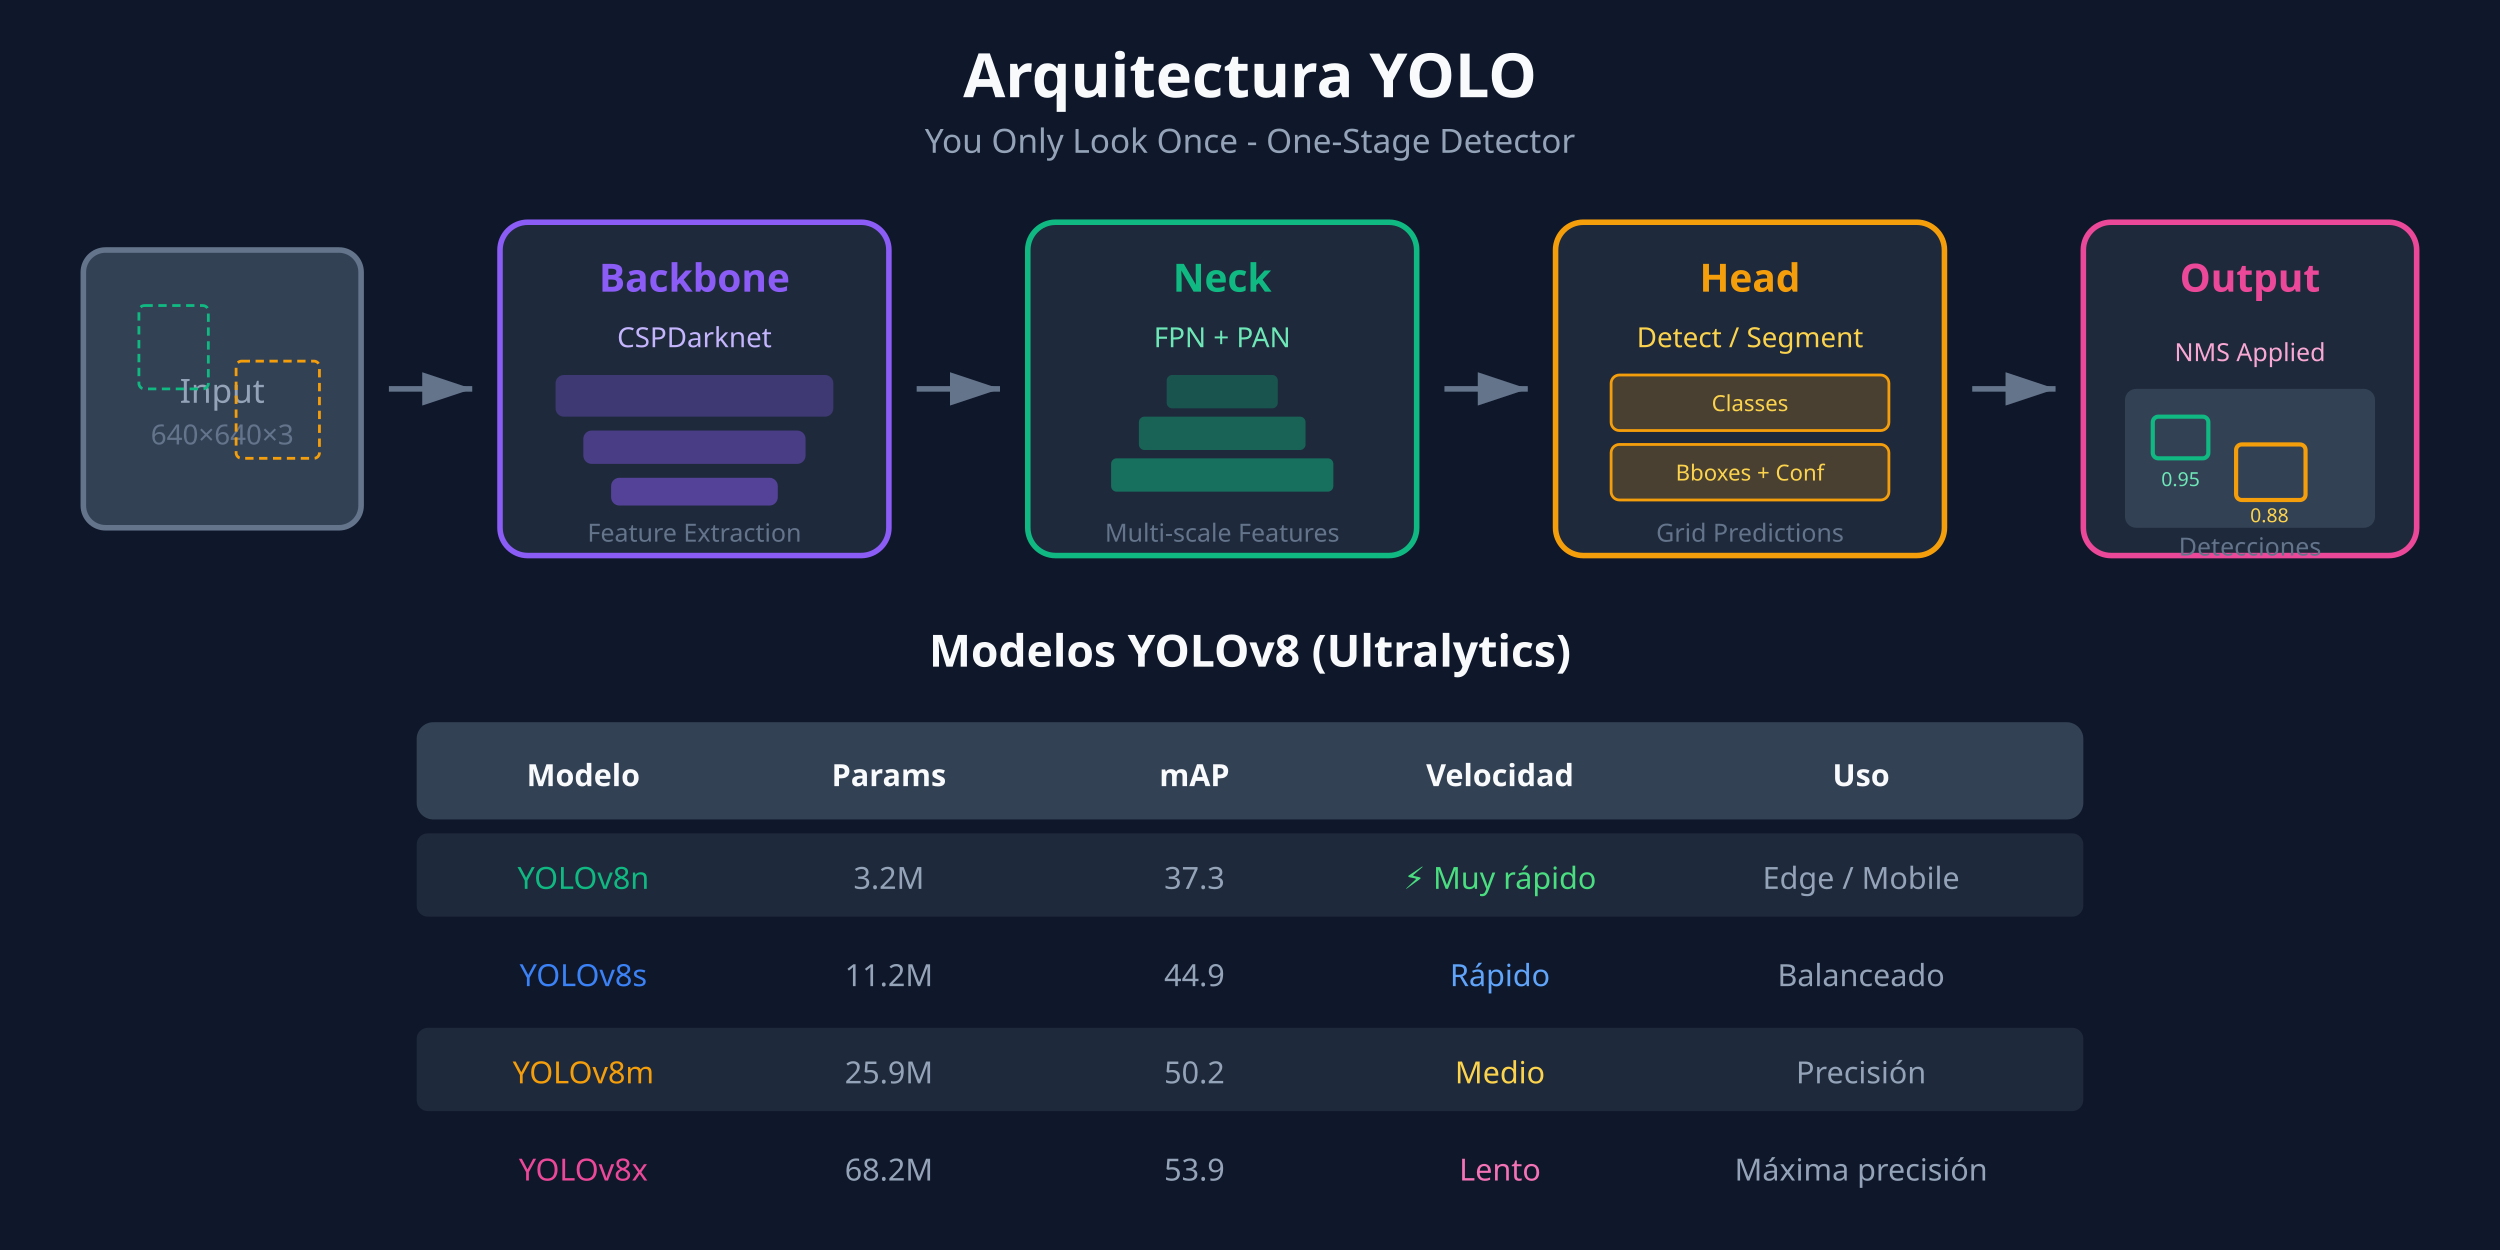
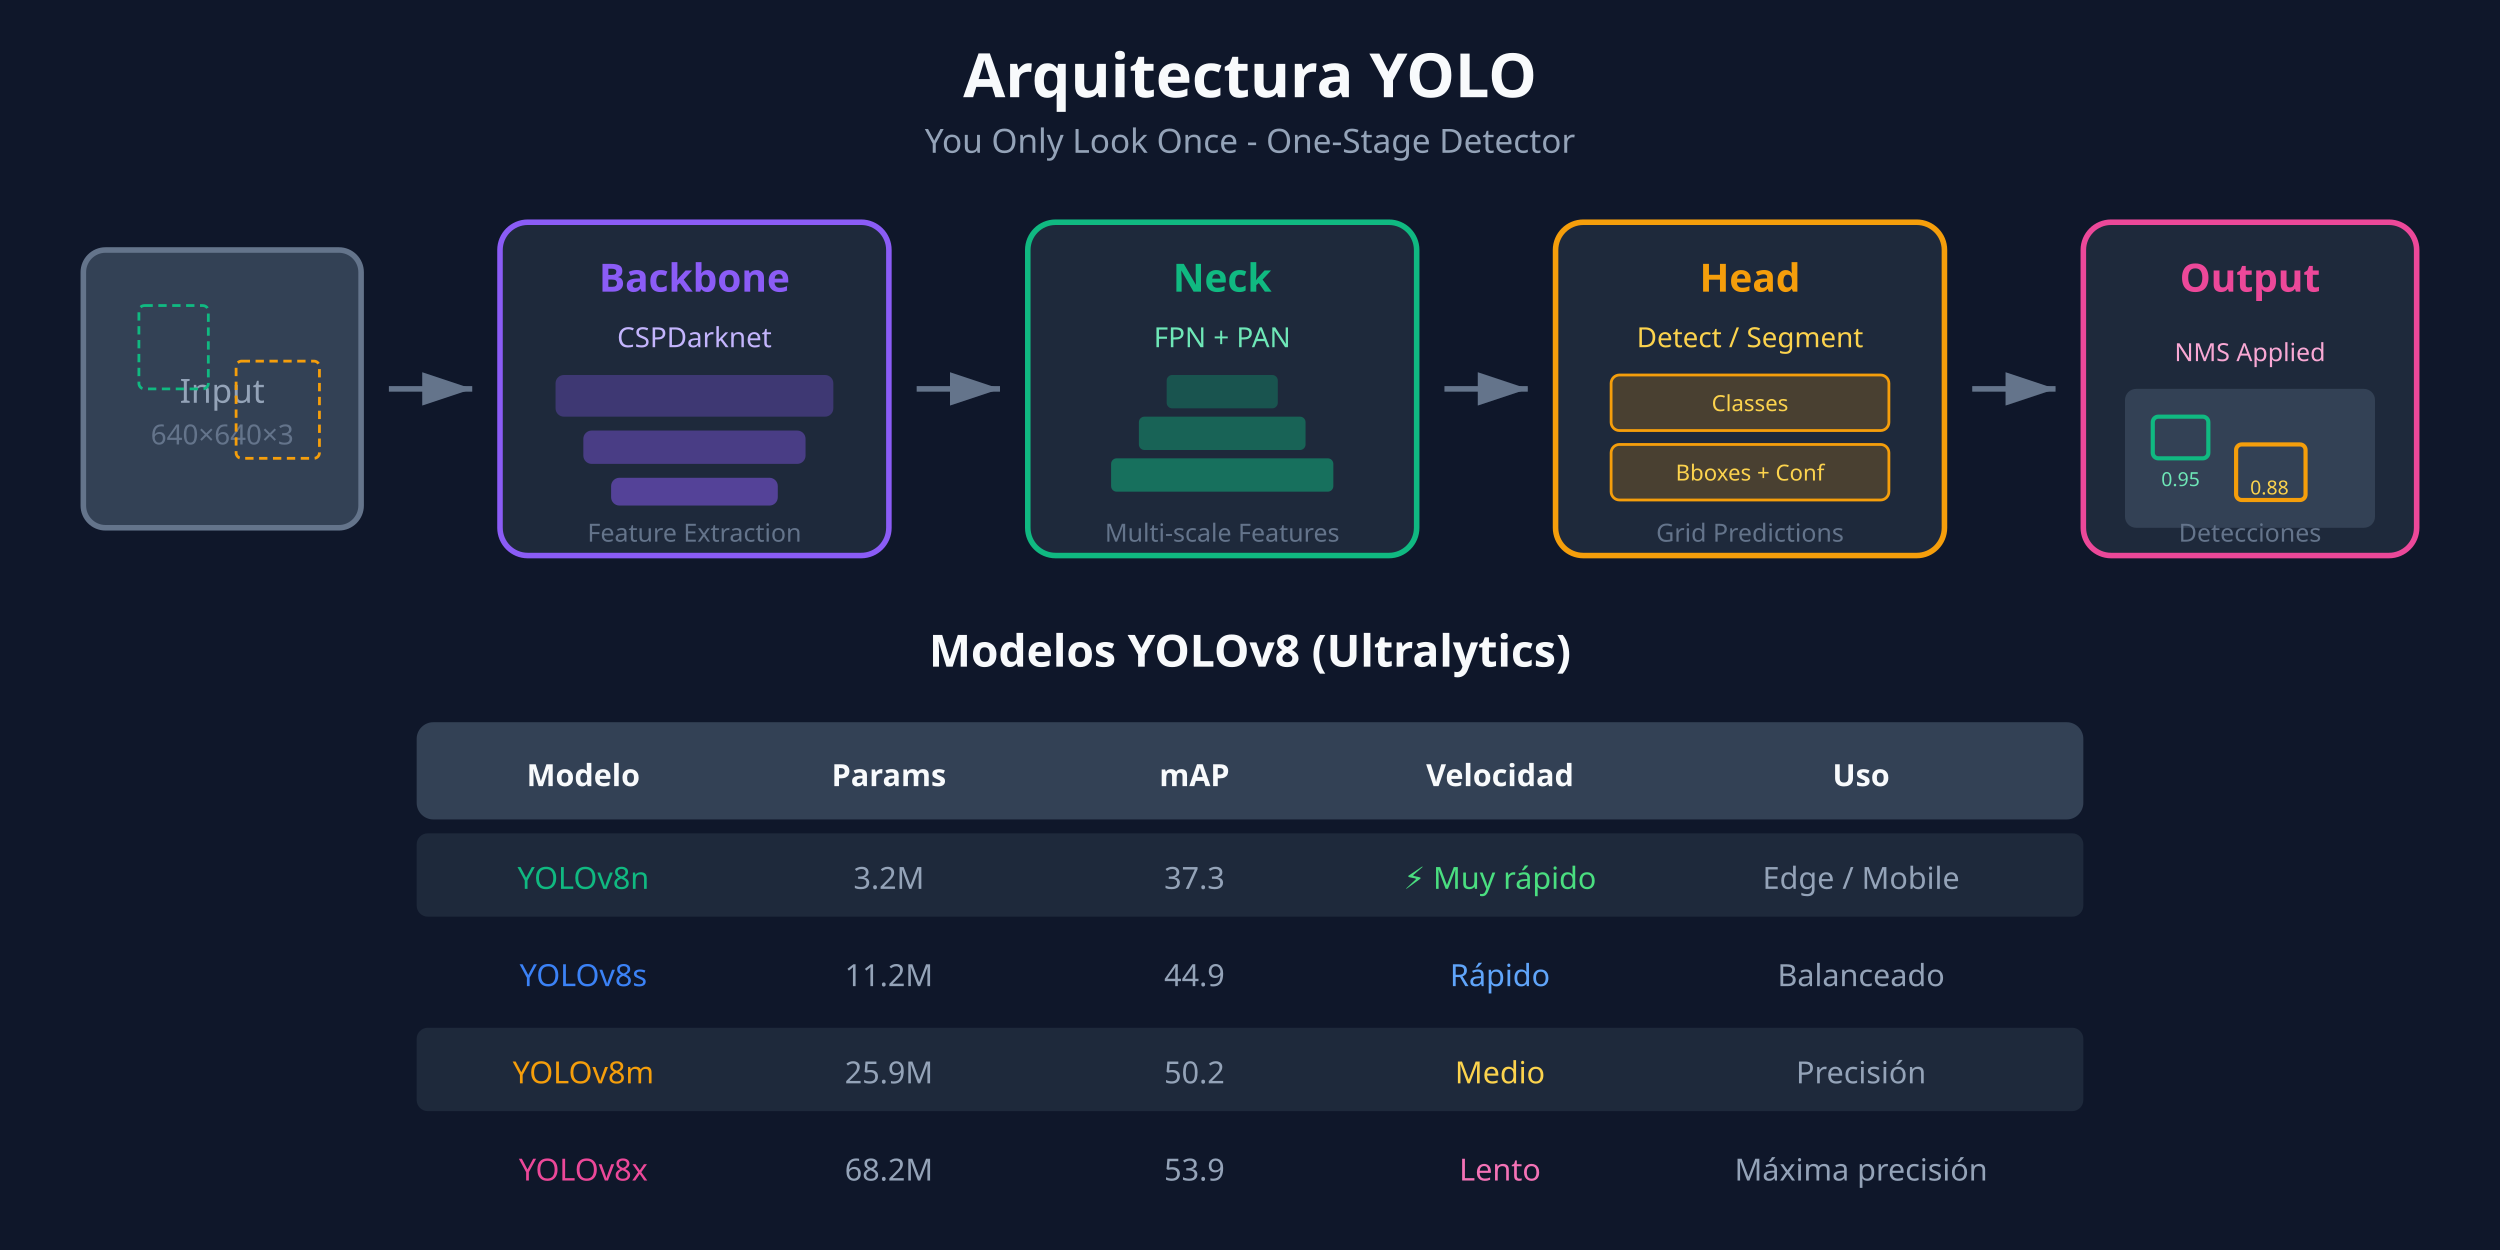
<svg xmlns="http://www.w3.org/2000/svg" viewBox="0 0 900 450">
  <defs>
    <linearGradient id="yoloGrad" x1="0%" y1="0%" x2="100%" y2="0%">
      <stop offset="0%" style="stop-color:#10B981;stop-opacity:1" />
      <stop offset="100%" style="stop-color:#3B82F6;stop-opacity:1" />
    </linearGradient>
  </defs>
  <rect width="900" height="450" fill="#0f172a" />
  <text x="450" y="35" text-anchor="middle" fill="#f8fafc" font-family="system-ui, sans-serif" font-size="22" font-weight="bold">Arquitectura YOLO</text>
  <text x="450" y="55" text-anchor="middle" fill="#94a3b8" font-family="system-ui, sans-serif" font-size="12">You Only Look Once - One-Stage Detector</text>
  <g transform="translate(30, 90)">
    <rect x="0" y="0" width="100" height="100" rx="8" fill="#334155" stroke="#64748b" stroke-width="2" />
    <text x="50" y="55" text-anchor="middle" fill="#94a3b8" font-family="system-ui, sans-serif" font-size="12">Input</text>
    <text x="50" y="70" text-anchor="middle" fill="#64748b" font-family="system-ui, sans-serif" font-size="10">640×640×3</text>
    <rect x="20" y="20" width="25" height="30" rx="2" fill="none" stroke="#10B981" stroke-width="1" stroke-dasharray="3,2" />
    <rect x="55" y="40" width="30" height="35" rx="2" fill="none" stroke="#F59E0B" stroke-width="1" stroke-dasharray="3,2" />
  </g>
  <path d="M140 140 L170 140" stroke="#64748b" stroke-width="2" fill="none" marker-end="url(#arrowGray)" />
  <g transform="translate(180, 80)">
    <rect x="0" y="0" width="140" height="120" rx="10" fill="#1e293b" stroke="#8B5CF6" stroke-width="2" />
    <text x="70" y="25" text-anchor="middle" fill="#8B5CF6" font-family="system-ui, sans-serif" font-size="14" font-weight="bold">Backbone</text>
    <text x="70" y="45" text-anchor="middle" fill="#c4b5fd" font-family="system-ui, sans-serif" font-size="10">CSPDarknet</text>
    <rect x="20" y="55" width="100" height="15" rx="3" fill="#8B5CF6" fill-opacity="0.3" />
    <rect x="30" y="75" width="80" height="12" rx="3" fill="#8B5CF6" fill-opacity="0.4" />
    <rect x="40" y="92" width="60" height="10" rx="3" fill="#8B5CF6" fill-opacity="0.5" />
    <text x="70" y="115" text-anchor="middle" fill="#64748b" font-family="system-ui, sans-serif" font-size="9">Feature Extraction</text>
  </g>
  <path d="M330 140 L360 140" stroke="#64748b" stroke-width="2" fill="none" marker-end="url(#arrowGray)" />
  <g transform="translate(370, 80)">
    <rect x="0" y="0" width="140" height="120" rx="10" fill="#1e293b" stroke="#10B981" stroke-width="2" />
    <text x="70" y="25" text-anchor="middle" fill="#10B981" font-family="system-ui, sans-serif" font-size="14" font-weight="bold">Neck</text>
    <text x="70" y="45" text-anchor="middle" fill="#6ee7b7" font-family="system-ui, sans-serif" font-size="10">FPN + PAN</text>
    <rect x="50" y="55" width="40" height="12" rx="2" fill="#10B981" fill-opacity="0.3" />
    <rect x="40" y="70" width="60" height="12" rx="2" fill="#10B981" fill-opacity="0.4" />
    <rect x="30" y="85" width="80" height="12" rx="2" fill="#10B981" fill-opacity="0.5" />
    <text x="70" y="115" text-anchor="middle" fill="#64748b" font-family="system-ui, sans-serif" font-size="9">Multi-scale Features</text>
  </g>
  <path d="M520 140 L550 140" stroke="#64748b" stroke-width="2" fill="none" marker-end="url(#arrowGray)" />
  <g transform="translate(560, 80)">
    <rect x="0" y="0" width="140" height="120" rx="10" fill="#1e293b" stroke="#F59E0B" stroke-width="2" />
    <text x="70" y="25" text-anchor="middle" fill="#F59E0B" font-family="system-ui, sans-serif" font-size="14" font-weight="bold">Head</text>
    <text x="70" y="45" text-anchor="middle" fill="#fcd34d" font-family="system-ui, sans-serif" font-size="10">Detect / Segment</text>
    <rect x="20" y="55" width="100" height="20" rx="3" fill="#F59E0B" fill-opacity="0.2" stroke="#F59E0B" stroke-width="1" />
    <text x="70" y="68" text-anchor="middle" fill="#fcd34d" font-family="system-ui, sans-serif" font-size="8">Classes</text>
    <rect x="20" y="80" width="100" height="20" rx="3" fill="#F59E0B" fill-opacity="0.2" stroke="#F59E0B" stroke-width="1" />
    <text x="70" y="93" text-anchor="middle" fill="#fcd34d" font-family="system-ui, sans-serif" font-size="8">Bboxes + Conf</text>
    <text x="70" y="115" text-anchor="middle" fill="#64748b" font-family="system-ui, sans-serif" font-size="9">Grid Predictions</text>
  </g>
  <path d="M710 140 L740 140" stroke="#64748b" stroke-width="2" fill="none" marker-end="url(#arrowGray)" />
  <g transform="translate(750, 80)">
    <rect x="0" y="0" width="120" height="120" rx="10" fill="#1e293b" stroke="#EC4899" stroke-width="2" />
    <text x="60" y="25" text-anchor="middle" fill="#EC4899" font-family="system-ui, sans-serif" font-size="14" font-weight="bold">Output</text>
    <text x="60" y="50" text-anchor="middle" fill="#f9a8d4" font-family="system-ui, sans-serif" font-size="9">NMS Applied</text>
    <rect x="15" y="60" width="90" height="50" rx="4" fill="#334155" />
    <rect x="25" y="70" width="20" height="15" rx="2" fill="none" stroke="#10B981" stroke-width="1.5" />
    <rect x="55" y="80" width="25" height="20" rx="2" fill="none" stroke="#F59E0B" stroke-width="1.5" />
    <text x="35" y="95" text-anchor="middle" fill="#6ee7b7" font-family="system-ui, sans-serif" font-size="7">0.95</text>
-     <text x="67" y="108" text-anchor="middle" fill="#fcd34d" font-family="system-ui, sans-serif" font-size="7">0.88</text>
-     <text x="60" y="120" text-anchor="middle" fill="#64748b" font-family="system-ui, sans-serif" font-size="9">Detecciones</text>
+     <text x="67" y="98" text-anchor="middle" fill="#fcd34d" font-family="system-ui, sans-serif" font-size="7">0.88</text>
+     <text x="60" y="115" text-anchor="middle" fill="#64748b" font-family="system-ui, sans-serif" font-size="9">Detecciones</text>
  </g>
  <g transform="translate(50, 240)">
    <text x="400" y="0" text-anchor="middle" fill="#f8fafc" font-family="system-ui, sans-serif" font-size="16" font-weight="bold">Modelos YOLOv8 (Ultralytics)</text>
    <g transform="translate(100, 20)">
      <rect x="0" y="0" width="600" height="35" rx="6" fill="#334155" />
      <text x="60" y="23" text-anchor="middle" fill="#f8fafc" font-family="system-ui, sans-serif" font-size="11" font-weight="bold">Modelo</text>
      <text x="170" y="23" text-anchor="middle" fill="#f8fafc" font-family="system-ui, sans-serif" font-size="11" font-weight="bold">Params</text>
      <text x="280" y="23" text-anchor="middle" fill="#f8fafc" font-family="system-ui, sans-serif" font-size="11" font-weight="bold">mAP</text>
      <text x="390" y="23" text-anchor="middle" fill="#f8fafc" font-family="system-ui, sans-serif" font-size="11" font-weight="bold">Velocidad</text>
      <text x="520" y="23" text-anchor="middle" fill="#f8fafc" font-family="system-ui, sans-serif" font-size="11" font-weight="bold">Uso</text>
      <rect x="0" y="40" width="600" height="30" rx="4" fill="#1e293b" />
      <text x="60" y="60" text-anchor="middle" fill="#10B981" font-family="system-ui, sans-serif" font-size="11">YOLOv8n</text>
      <text x="170" y="60" text-anchor="middle" fill="#94a3b8" font-family="system-ui, sans-serif" font-size="11">3.2M</text>
      <text x="280" y="60" text-anchor="middle" fill="#94a3b8" font-family="system-ui, sans-serif" font-size="11">37.3</text>
      <text x="390" y="60" text-anchor="middle" fill="#4ade80" font-family="system-ui, sans-serif" font-size="11">⚡ Muy rápido</text>
      <text x="520" y="60" text-anchor="middle" fill="#94a3b8" font-family="system-ui, sans-serif" font-size="11">Edge / Mobile</text>
      <rect x="0" y="75" width="600" height="30" rx="4" fill="#0f172a" />
      <text x="60" y="95" text-anchor="middle" fill="#3B82F6" font-family="system-ui, sans-serif" font-size="11">YOLOv8s</text>
      <text x="170" y="95" text-anchor="middle" fill="#94a3b8" font-family="system-ui, sans-serif" font-size="11">11.2M</text>
      <text x="280" y="95" text-anchor="middle" fill="#94a3b8" font-family="system-ui, sans-serif" font-size="11">44.9</text>
      <text x="390" y="95" text-anchor="middle" fill="#60a5fa" font-family="system-ui, sans-serif" font-size="11">Rápido</text>
      <text x="520" y="95" text-anchor="middle" fill="#94a3b8" font-family="system-ui, sans-serif" font-size="11">Balanceado</text>
      <rect x="0" y="110" width="600" height="30" rx="4" fill="#1e293b" />
      <text x="60" y="130" text-anchor="middle" fill="#F59E0B" font-family="system-ui, sans-serif" font-size="11">YOLOv8m</text>
      <text x="170" y="130" text-anchor="middle" fill="#94a3b8" font-family="system-ui, sans-serif" font-size="11">25.9M</text>
      <text x="280" y="130" text-anchor="middle" fill="#94a3b8" font-family="system-ui, sans-serif" font-size="11">50.2</text>
      <text x="390" y="130" text-anchor="middle" fill="#fcd34d" font-family="system-ui, sans-serif" font-size="11">Medio</text>
      <text x="520" y="130" text-anchor="middle" fill="#94a3b8" font-family="system-ui, sans-serif" font-size="11">Precisión</text>
      <rect x="0" y="145" width="600" height="30" rx="4" fill="#0f172a" />
      <text x="60" y="165" text-anchor="middle" fill="#EC4899" font-family="system-ui, sans-serif" font-size="11">YOLOv8x</text>
      <text x="170" y="165" text-anchor="middle" fill="#94a3b8" font-family="system-ui, sans-serif" font-size="11">68.2M</text>
      <text x="280" y="165" text-anchor="middle" fill="#94a3b8" font-family="system-ui, sans-serif" font-size="11">53.9</text>
      <text x="390" y="165" text-anchor="middle" fill="#f472b6" font-family="system-ui, sans-serif" font-size="11">Lento</text>
      <text x="520" y="165" text-anchor="middle" fill="#94a3b8" font-family="system-ui, sans-serif" font-size="11">Máxima precisión</text>
    </g>
  </g>
  <defs>
    <marker id="arrowGray" markerWidth="10" markerHeight="10" refX="9" refY="3" orient="auto" markerUnits="strokeWidth">
      <path d="M0,0 L0,6 L9,3 z" fill="#64748b" />
    </marker>
  </defs>
</svg>
